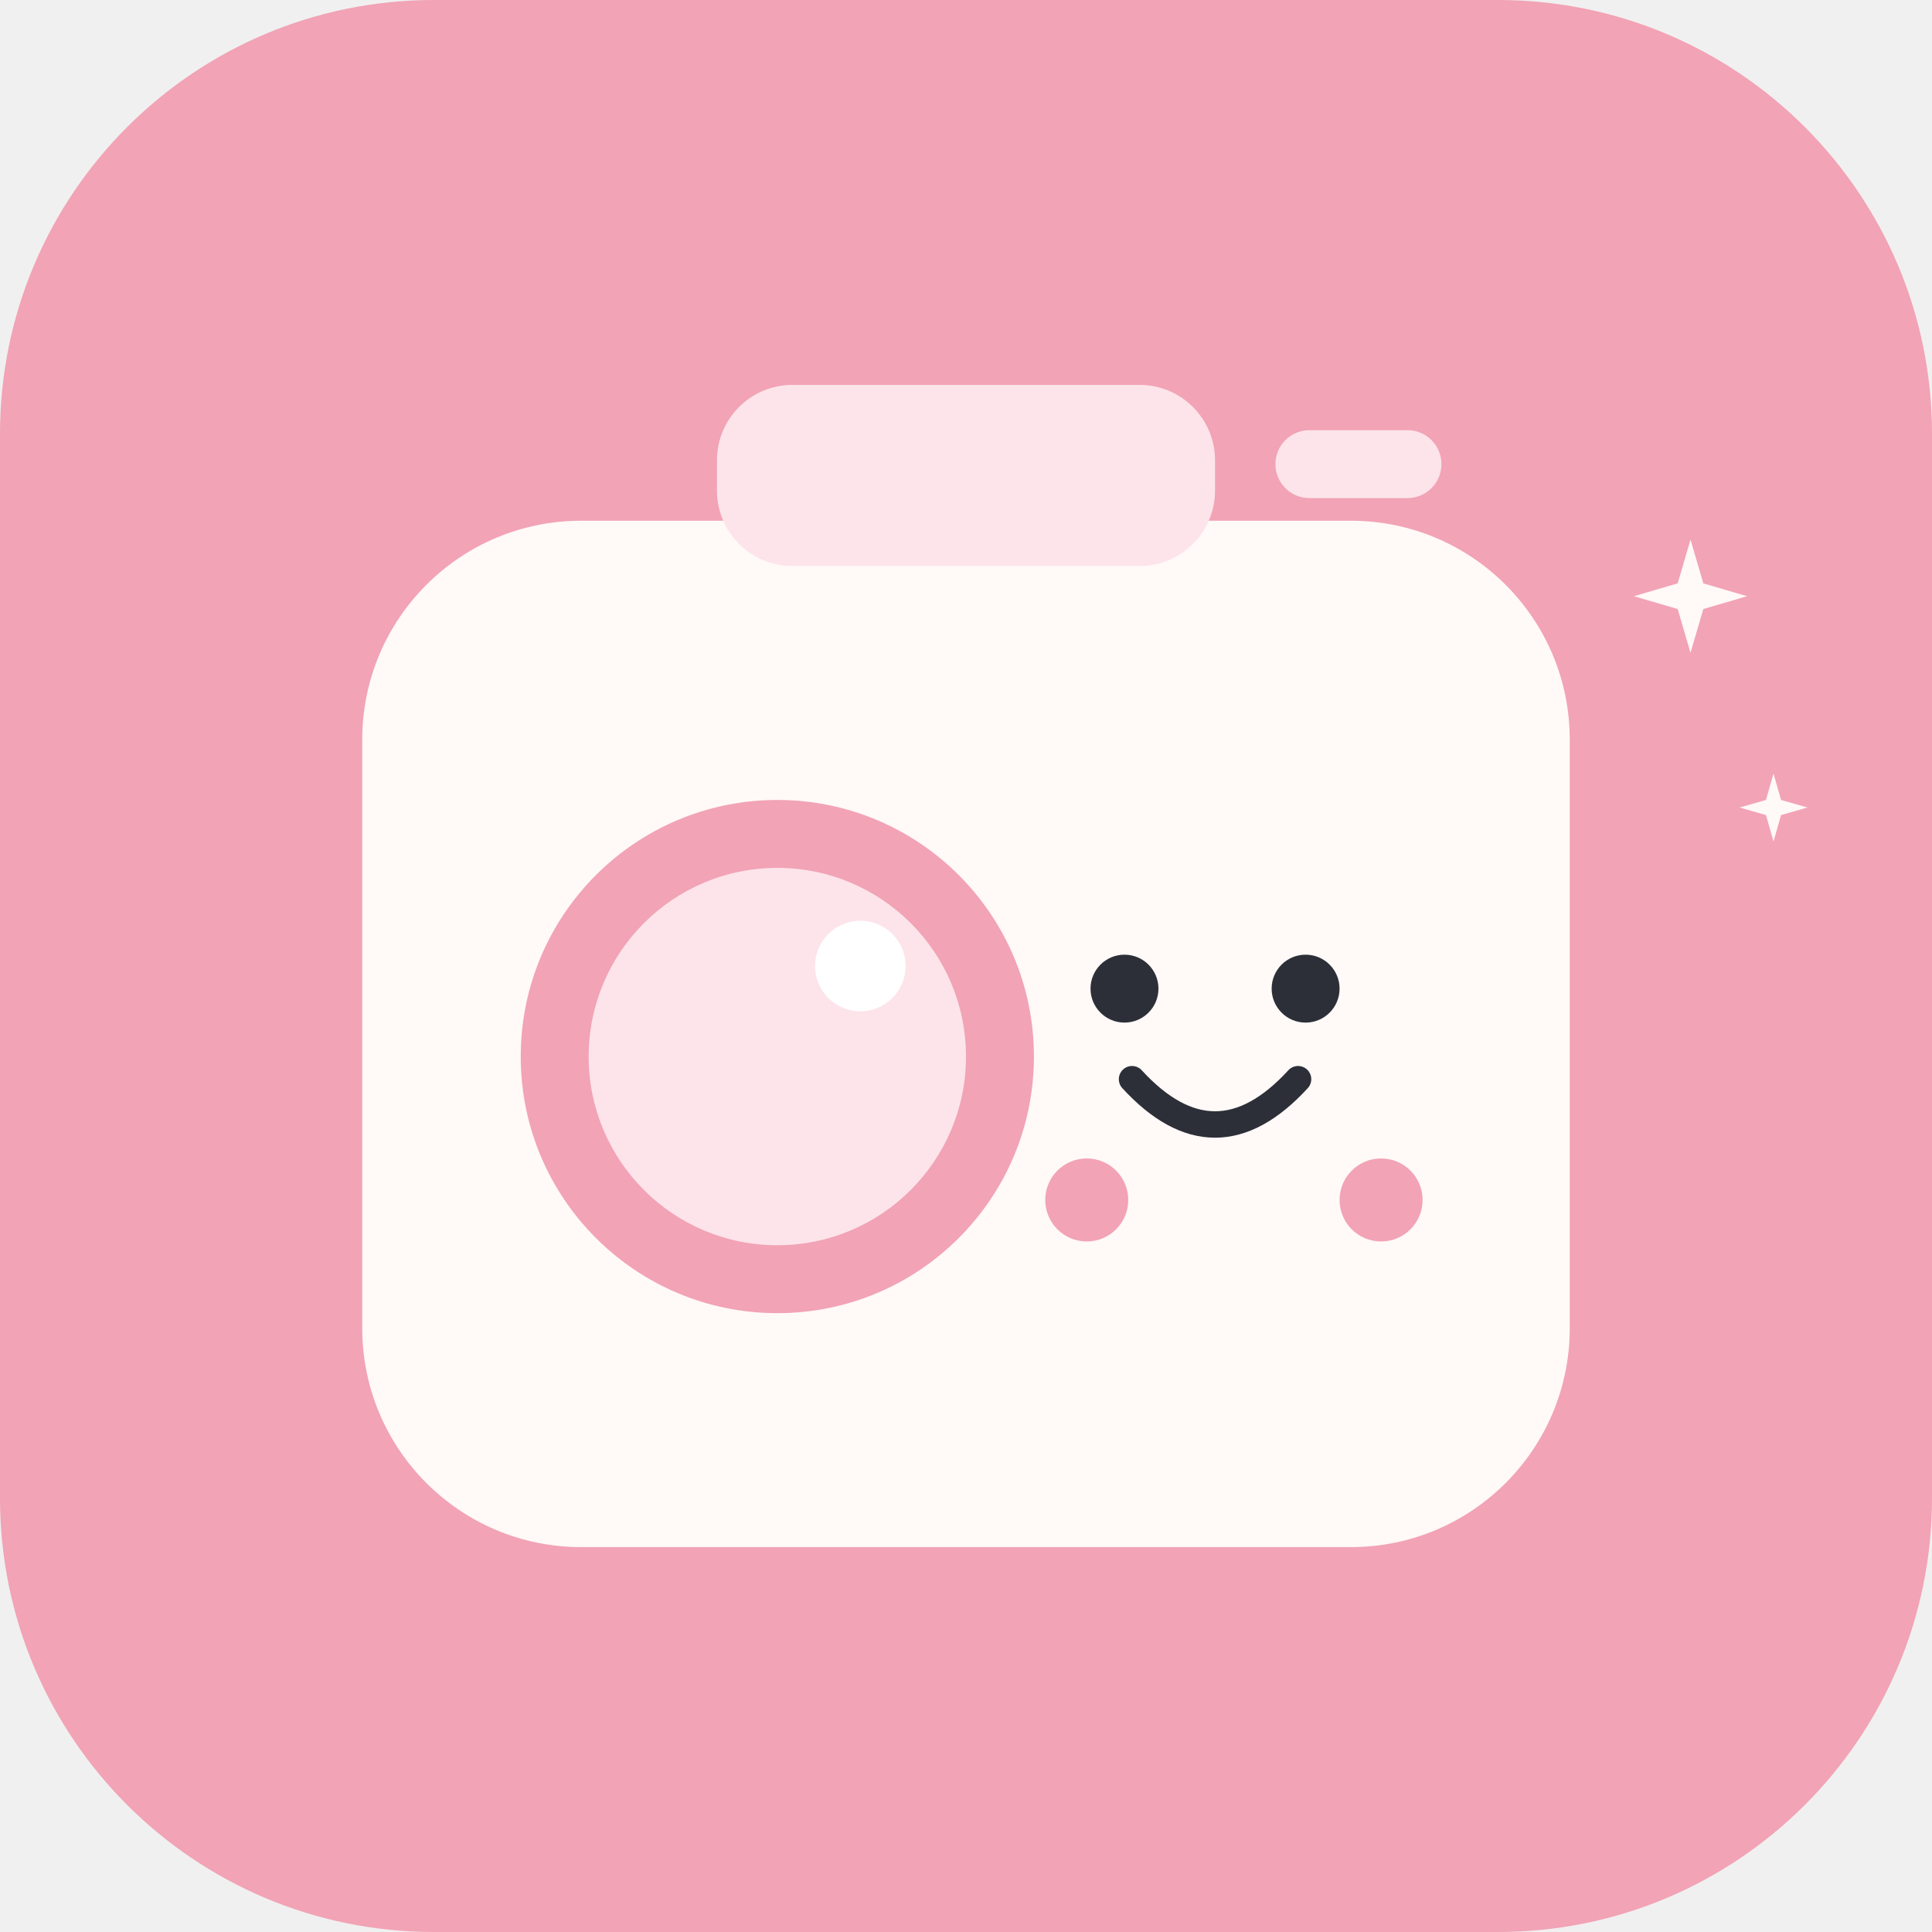
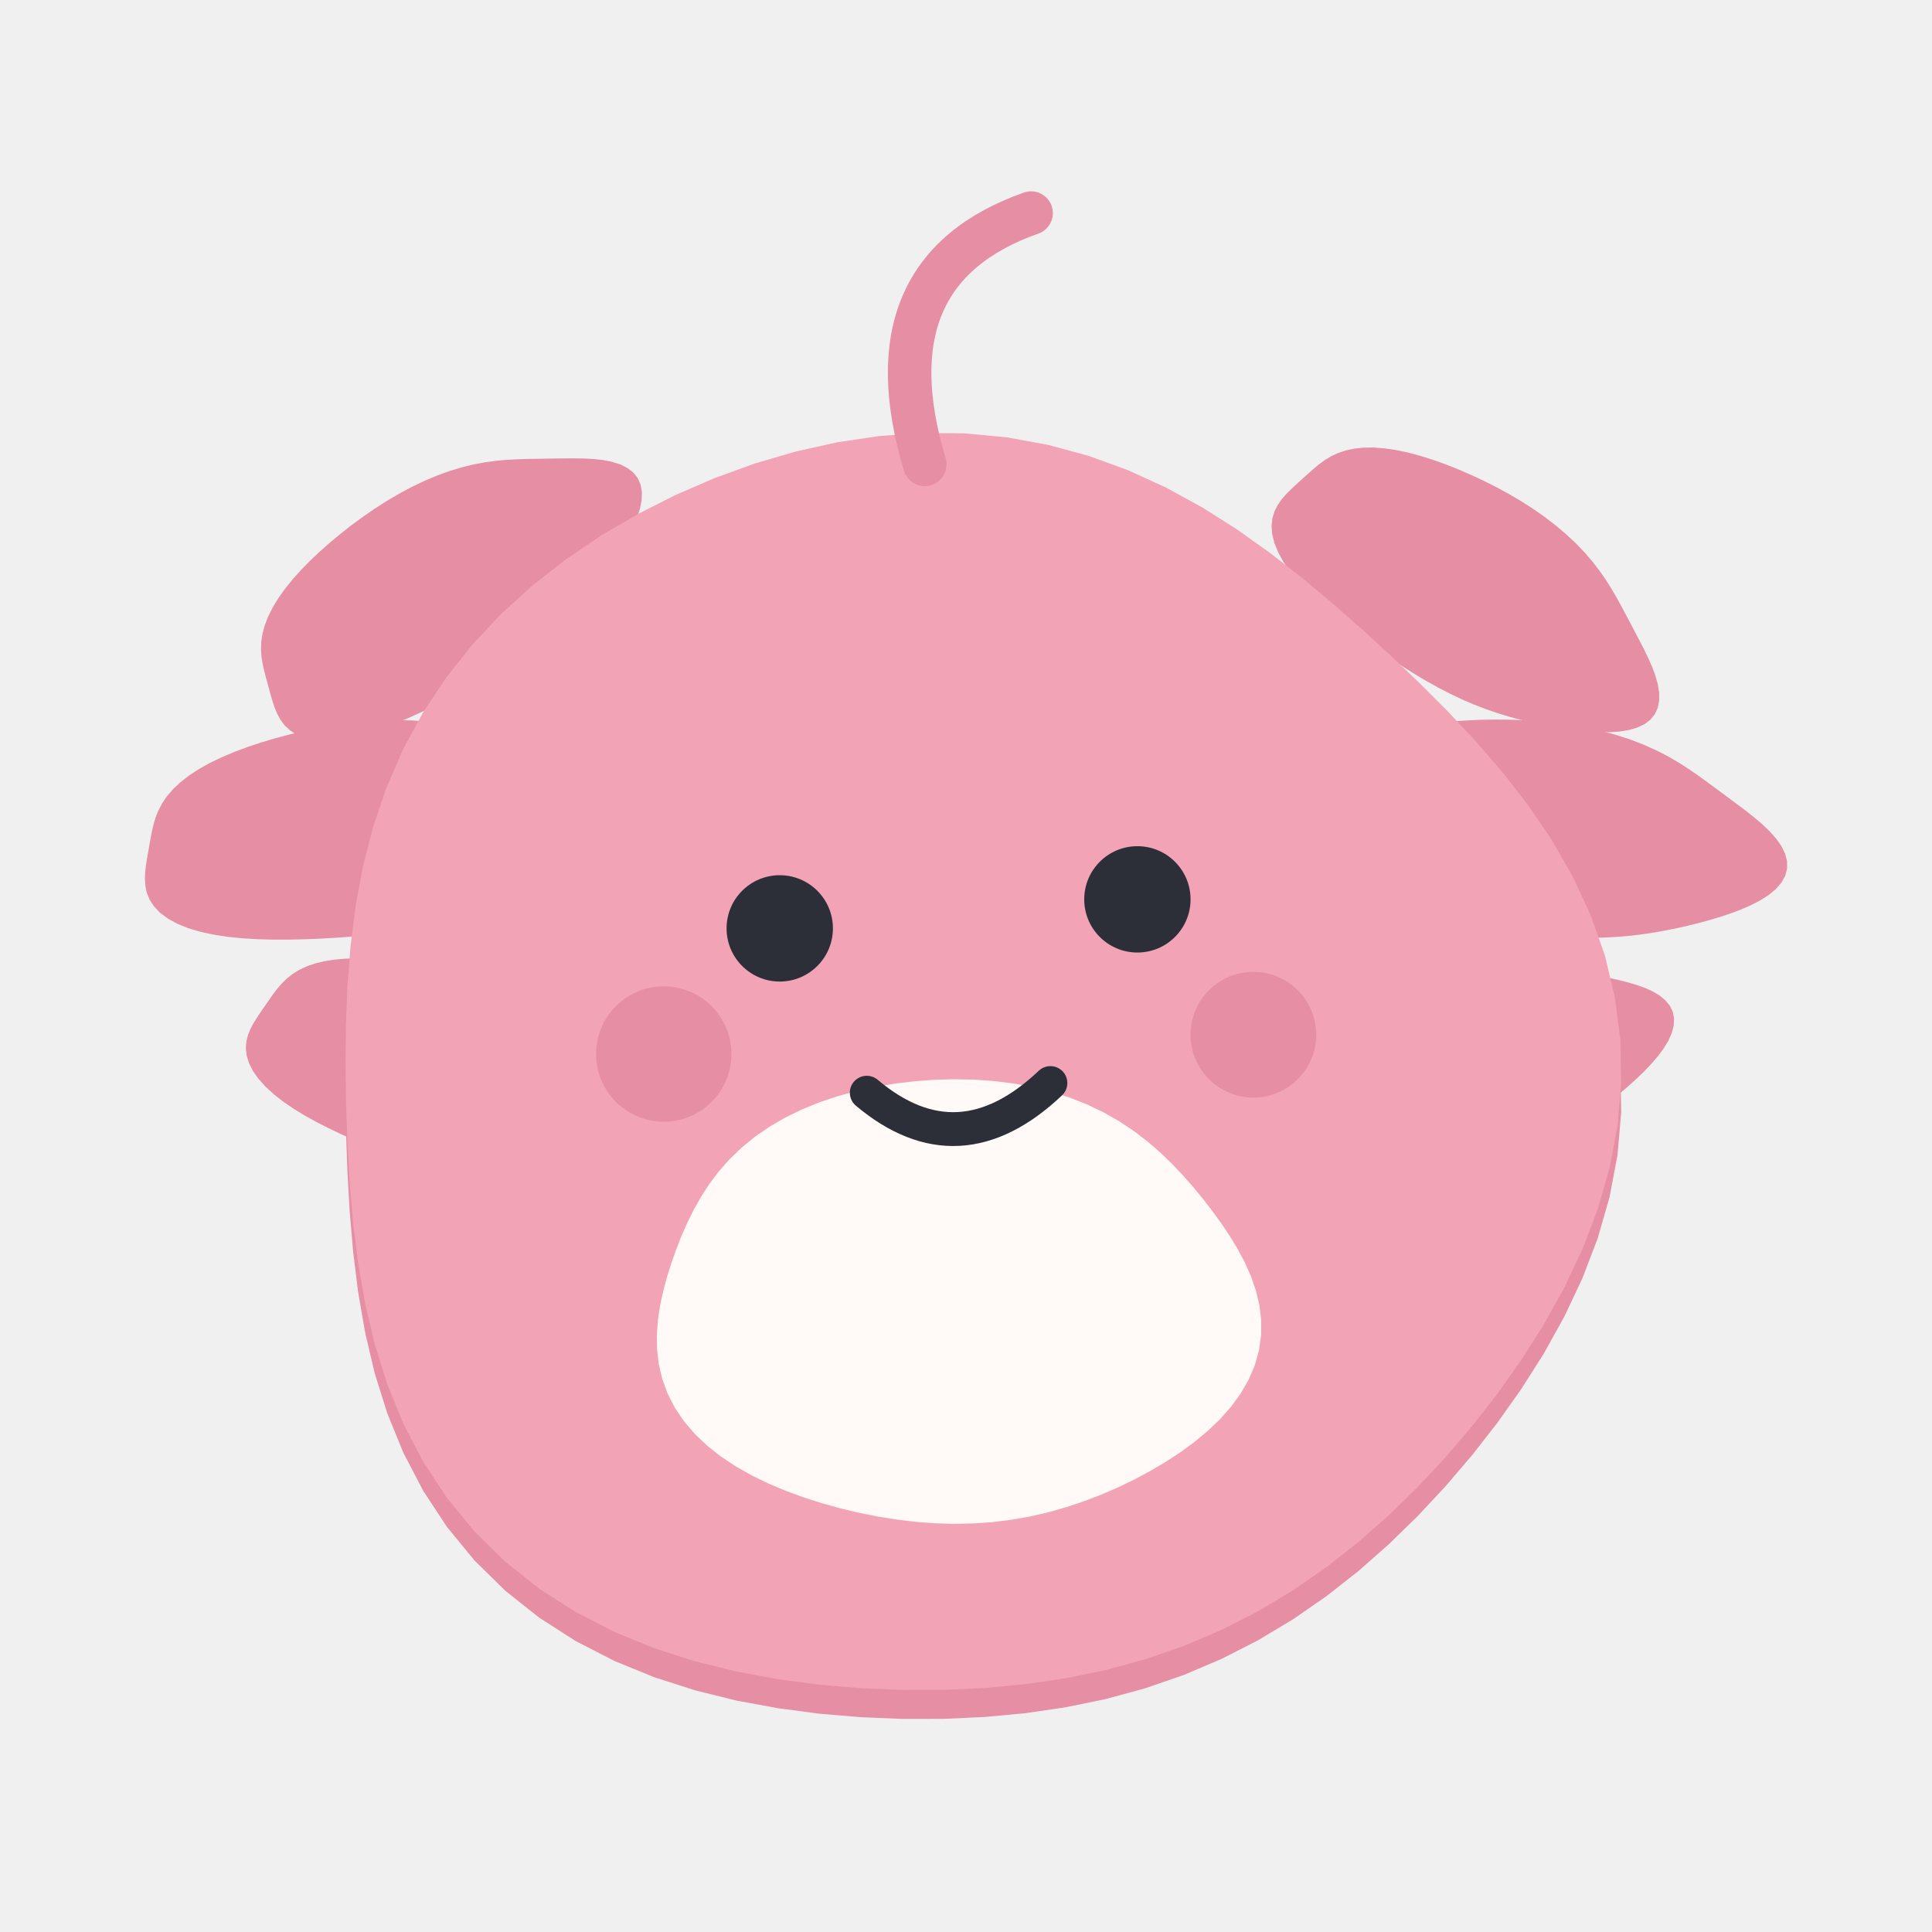
<svg xmlns="http://www.w3.org/2000/svg" viewBox="0 0 512 512" width="512" height="512" role="img" aria-label="ozure">
-   <rect width="512" height="512" rx="115" fill="#f2a3b6" />
-   <g transform="translate(0.00 18.00) scale(1)">
-     <rect x="96" y="120" width="320" height="272" rx="58" fill="#fff9f7" />
-     <rect x="190" y="84" width="132" height="48" rx="20" fill="#fce4ea" />
-     <rect x="338" y="96" width="44" height="18" rx="9" fill="#fce4ea" />
-     <circle cx="206" cy="262" r="68" fill="#f2a3b6" />
-     <circle cx="206" cy="262" r="50" fill="#fce4ea" />
-     <circle cx="228" cy="238" r="12" fill="#ffffff" />
-     <circle cx="298" cy="244" r="9" fill="#2c2f38" />
-     <circle cx="346" cy="244" r="9" fill="#2c2f38" />
-     <path d="M 300 268 Q 322 292 344 268" fill="none" stroke="#2c2f38" stroke-width="7" stroke-linecap="round" />
-     <circle cx="288" cy="300" r="11" fill="#f2a3b6" />
-     <circle cx="366" cy="300" r="11" fill="#f2a3b6" />
-     <polygon points="448.0,125.0 451.4,136.6 463.0,140.0 451.4,143.4 448.0,155.0 444.6,143.4 433.0,140.0 444.6,136.6" fill="#fff9f7" />
-     <polygon points="470.0,187.0 472.0,194.0 479.0,196.0 472.0,198.0 470.0,205.0 468.0,198.0 461.0,196.0 468.0,194.0" fill="#fff9f7" />
-   </g>
+   <polygon points="439.34,187.53 438.56,189.25 437.38,190.72 435.80,191.92 433.86,192.83 431.63,193.48 429.16,193.87 426.50,194.04 423.72,194.02 420.86,193.85 417.96,193.55 415.03,193.16 412.08,192.69 409.11,192.14 406.12,191.51 403.09,190.79 400.02,189.96 396.91,189.01 393.76,187.92 390.59,186.70 387.40,185.33 384.23,183.82 381.07,182.19 377.95,180.45 374.88,178.61 371.86,176.70 368.88,174.73 365.93,172.70 363.01,170.62 360.10,168.47 357.22,166.26 354.36,163.98 351.57,161.61 348.87,159.16 346.31,156.64 343.96,154.07 341.87,151.47 340.11,148.88 338.71,146.33 337.72,143.87 337.15,141.54 336.98,139.36 337.20,137.36 337.75,135.54 338.57,133.90 339.59,132.41 340.75,131.06 341.99,129.81 343.25,128.62 344.52,127.47 345.78,126.33 347.04,125.19 348.33,124.06 349.68,122.95 351.14,121.89 352.76,120.92 354.57,120.07 356.59,119.38 358.84,118.90 361.32,118.63 364.02,118.60 366.89,118.82 369.93,119.26 373.08,119.92 376.33,120.79 379.63,121.82 382.97,123.01 386.33,124.33 389.69,125.78 393.06,127.35 396.41,129.03 399.73,130.83 403.00,132.75 406.20,134.79 409.30,136.95 412.25,139.22 415.03,141.57 417.61,143.98 419.97,146.44 422.08,148.90 423.96,151.35 425.63,153.76 427.11,156.12 428.46,158.44 429.70,160.70 430.89,162.93 432.06,165.15 433.24,167.38 434.42,169.63 435.60,171.91 436.73,174.24 437.77,176.58 438.66,178.93 439.32,181.25 439.69,183.49 439.71,185.60" fill="#e58ea4" />
+   <polygon points="473.58,228.20 473.60,230.18 473.10,232.09 472.08,233.92 470.59,235.63 468.68,237.21 466.42,238.65 463.87,239.96 461.11,241.14 458.21,242.22 455.20,243.19 452.12,244.09 448.99,244.91 445.80,245.67 442.55,246.36 439.22,246.98 435.81,247.51 432.30,247.95 428.69,248.27 424.98,248.47 421.21,248.54 417.37,248.48 413.50,248.28 409.62,247.97 405.74,247.55 401.87,247.03 398.02,246.44 394.17,245.77 390.32,245.05 386.47,244.25 382.60,243.39 378.73,242.44 374.88,241.39 371.08,240.22 367.40,238.92 363.89,237.48 360.63,235.90 357.70,234.18 355.15,232.36 353.04,230.44 351.40,228.46 350.23,226.45 349.53,224.44 349.24,222.47 349.29,220.54 349.63,218.69 350.15,216.89 350.80,215.16 351.51,213.48 352.23,211.83 352.95,210.20 353.67,208.57 354.43,206.93 355.26,205.28 356.22,203.64 357.37,202.01 358.77,200.42 360.45,198.89 362.46,197.45 364.79,196.13 367.44,194.94 370.38,193.90 373.59,193.01 377.01,192.28 380.62,191.70 384.36,191.26 388.20,190.95 392.13,190.76 396.13,190.69 400.17,190.73 404.26,190.89 408.37,191.18 412.49,191.60 416.59,192.16 420.64,192.89 424.60,193.77 428.43,194.81 432.09,196.00 435.55,197.33 438.77,198.77 441.76,200.29 444.51,201.88 447.06,203.49 449.45,205.12 451.72,206.74 453.92,208.36 456.10,209.97 458.29,211.59 460.49,213.23 462.70,214.90 464.89,216.63 467.00,218.42 468.95,220.28 470.67,222.21 472.06,224.18 473.05,226.19" fill="#e58ea4" />
+   <polygon points="442.54,266.55 443.31,268.17 443.65,269.94 443.55,271.83 443.02,273.80 442.12,275.82 440.88,277.86 439.37,279.90 437.64,281.91 435.76,283.89 433.75,285.83 431.66,287.72 429.50,289.58 427.27,291.40 424.97,293.20 422.58,294.96 420.09,296.69 417.48,298.37 414.75,300.00 411.90,301.56 408.94,303.04 405.88,304.43 402.75,305.72 399.56,306.92 396.33,308.04 393.08,309.07 389.81,310.03 386.51,310.93 383.19,311.78 379.84,312.58 376.45,313.33 373.03,314.00 369.58,314.59 366.13,315.05 362.72,315.37 359.40,315.50 356.22,315.43 353.24,315.12 350.52,314.58 348.12,313.79 346.06,312.77 344.38,311.56 343.05,310.17 342.06,308.66 341.37,307.05 340.92,305.39 340.65,303.72 340.50,302.05 340.41,300.40 340.35,298.76 340.29,297.15 340.24,295.53 340.21,293.90 340.23,292.23 340.36,290.52 340.65,288.74 341.14,286.91 341.89,285.01 342.92,283.07 344.26,281.10 345.89,279.12 347.82,277.16 350.02,275.22 352.44,273.33 355.07,271.49 357.86,269.72 360.78,268.02 363.81,266.38 366.94,264.82 370.15,263.33 373.44,261.92 376.80,260.61 380.22,259.41 383.68,258.33 387.16,257.40 390.63,256.63 394.06,256.05 397.41,255.65 400.64,255.45 403.74,255.42 406.69,255.55 409.47,255.81 412.11,256.18 414.62,256.62 417.04,257.11 419.40,257.61 421.73,258.12 424.08,258.63 426.45,259.15 428.84,259.69 431.23,260.29 433.59,260.98 435.84,261.77 437.94,262.71 439.80,263.82 441.35,265.10" fill="#e58ea4" />
+   <polygon points="167.81,125.21 168.99,126.68 169.76,128.41 170.11,130.36 170.05,132.50 169.61,134.78 168.84,137.16 167.78,139.60 166.51,142.07 165.06,144.54 163.48,147.00 161.80,149.44 160.04,151.85 158.20,154.24 156.28,156.63 154.27,159.00 152.14,161.35 149.88,163.69 147.48,166.01 144.95,168.28 142.29,170.50 139.50,172.65 136.61,174.72 133.65,176.71 130.62,178.61 127.55,180.44 124.44,182.20 121.29,183.91 118.11,185.57 114.88,187.19 111.60,188.75 108.27,190.26 104.89,191.68 101.49,192.98 98.08,194.11 94.72,195.04 91.46,195.72 88.35,196.12 85.45,196.21 82.80,195.97 80.46,195.43 78.45,194.59 76.76,193.49 75.39,192.17 74.30,190.70 73.44,189.11 72.76,187.46 72.21,185.79 71.72,184.12 71.27,182.47 70.82,180.83 70.38,179.19 69.96,177.53 69.58,175.82 69.30,174.04 69.17,172.16 69.23,170.16 69.54,168.05 70.13,165.82 71.02,163.49 72.21,161.08 73.71,158.61 75.48,156.11 77.50,153.59 79.74,151.09 82.16,148.62 84.74,146.18 87.44,143.79 90.26,141.45 93.18,139.16 96.20,136.94 99.31,134.80 102.50,132.75 105.78,130.83 109.10,129.05 112.46,127.44 115.82,126.03 119.14,124.82 122.40,123.84 125.55,123.07 128.59,122.51 131.49,122.11 134.27,121.86 136.94,121.72 139.52,121.63 142.05,121.59 144.56,121.55 147.08,121.51 149.62,121.48 152.19,121.47 154.78,121.51 157.34,121.64 159.84,121.92 162.20,122.38 164.36,123.07 166.25,124.01" fill="#e58ea4" />
+   <polygon points="161.06,212.63 161.55,214.54 161.52,216.52 160.97,218.54 159.93,220.55 158.45,222.54 156.59,224.48 154.43,226.36 152.03,228.17 149.46,229.90 146.77,231.56 143.99,233.16 141.15,234.70 138.23,236.20 135.24,237.64 132.15,239.03 128.97,240.37 125.66,241.63 122.23,242.80 118.68,243.87 115.03,244.84 111.28,245.69 107.48,246.42 103.63,247.03 99.77,247.55 95.89,247.96 92.00,248.30 88.11,248.57 84.20,248.78 80.26,248.93 76.30,249.01 72.31,249.01 68.32,248.90 64.36,248.67 60.47,248.28 56.72,247.71 53.18,246.95 49.92,245.99 47.01,244.82 44.51,243.45 42.44,241.92 40.84,240.24 39.67,238.46 38.92,236.62 38.52,234.74 38.40,232.85 38.49,230.98 38.70,229.15 38.99,227.35 39.30,225.57 39.61,223.81 39.92,222.06 40.27,220.29 40.68,218.50 41.23,216.67 41.96,214.82 42.94,212.94 44.21,211.05 45.82,209.18 47.77,207.34 50.06,205.55 52.67,203.84 55.57,202.21 58.73,200.69 62.09,199.27 65.62,197.95 69.28,196.74 73.05,195.62 76.91,194.60 80.85,193.68 84.86,192.87 88.92,192.17 93.02,191.60 97.14,191.17 101.25,190.91 105.31,190.83 109.28,190.93 113.11,191.22 116.78,191.68 120.26,192.32 123.52,193.09 126.57,193.97 129.43,194.93 132.14,195.94 134.73,196.98 137.25,198.03 139.75,199.08 142.26,200.13 144.79,201.20 147.34,202.30 149.87,203.45 152.35,204.69 154.69,206.04 156.81,207.50 158.63,209.09 160.07,210.80" fill="#e58ea4" />
+   <polygon points="171.01,302.35 170.66,304.12 169.87,305.74 168.67,307.19 167.07,308.46 165.14,309.54 162.92,310.44 160.50,311.17 157.91,311.75 155.21,312.21 152.45,312.57 149.64,312.84 146.80,313.04 143.92,313.17 141.00,313.24 138.03,313.22 135.00,313.12 131.91,312.91 128.75,312.59 125.53,312.13 122.27,311.55 118.99,310.84 115.70,310.01 112.43,309.07 109.17,308.04 105.95,306.92 102.74,305.74 99.56,304.49 96.39,303.19 93.23,301.83 90.06,300.41 86.91,298.90 83.80,297.31 80.76,295.63 77.83,293.84 75.09,291.97 72.58,290.01 70.37,287.98 68.52,285.92 67.06,283.86 66.02,281.82 65.39,279.83 65.16,277.93 65.27,276.12 65.67,274.42 66.30,272.82 67.09,271.32 67.96,269.89 68.88,268.51 69.80,267.17 70.72,265.84 71.65,264.51 72.59,263.18 73.61,261.86 74.74,260.56 76.03,259.31 77.52,258.13 79.25,257.05 81.24,256.11 83.49,255.33 85.98,254.72 88.70,254.30 91.62,254.05 94.70,253.98 97.90,254.08 101.19,254.33 104.55,254.70 107.96,255.21 111.40,255.82 114.87,256.54 118.35,257.38 121.83,258.33 125.29,259.41 128.71,260.61 132.05,261.94 135.29,263.40 138.39,264.98 141.31,266.66 144.04,268.43 146.54,270.25 148.82,272.12 150.90,273.99 152.79,275.87 154.54,277.72 156.19,279.55 157.78,281.36 159.36,283.17 160.93,284.98 162.52,286.81 164.12,288.68 165.68,290.58 167.16,292.54 168.49,294.52 169.61,296.53 170.44,298.52 170.92,300.48" fill="#e58ea4" />
+   <polygon points="429.42,283.30 429.64,294.70 428.66,306.05 426.55,317.24 423.41,328.16 419.37,338.72 414.57,348.90 409.15,358.66 403.22,368.01 396.88,376.97 390.17,385.57 383.13,393.82 375.76,401.72 368.04,409.25 359.95,416.38 351.47,423.04 342.59,429.18 333.31,434.74 323.67,439.65 313.70,443.89 303.46,447.42 293.01,450.27 282.40,452.45 271.69,454.02 260.90,455.02 250.06,455.52 239.18,455.53 228.24,455.08 217.26,454.16 206.24,452.71 195.22,450.68 184.24,447.96 173.39,444.49 162.79,440.15 152.57,434.90 142.89,428.69 133.88,421.54 125.69,413.48 118.43,404.62 112.16,395.08 106.90,385.01 102.64,374.56 99.29,363.88 96.76,353.12 94.90,342.36 93.58,331.67 92.67,321.09 92.07,310.61 91.71,300.20 91.57,289.81 91.67,279.40 92.08,268.93 92.90,258.40 94.23,247.82 96.20,237.23 98.91,226.71 102.44,216.35 106.83,206.25 112.11,196.51 118.25,187.24 125.19,178.49 132.86,170.34 141.16,162.80 150.01,155.89 159.32,149.60 169.02,143.92 179.06,138.84 189.39,134.38 199.98,130.53 210.80,127.36 221.82,124.91 232.99,123.24 244.26,122.43 255.54,122.53 266.76,123.58 277.80,125.58 288.59,128.52 299.04,132.34 309.08,136.93 318.68,142.20 327.84,148.00 336.58,154.22 344.96,160.75 353.04,167.49 360.91,174.41 368.62,181.48 376.22,188.75 383.71,196.25 391.05,204.08 398.16,212.30 404.93,220.99 411.19,230.20 416.79,239.95 421.55,250.21 425.32,260.93 427.96,272.00" fill="#e58ea4" />
+   <polygon points="429.42,275.61 429.64,287.01 428.66,298.37 426.55,309.56 423.41,320.47 419.37,331.04 414.57,341.21 409.15,350.97 403.22,360.32 396.88,369.29 390.17,377.89 383.13,386.14 375.76,394.04 368.04,401.57 359.95,408.69 351.47,415.36 342.59,421.50 333.31,427.06 323.67,431.97 313.70,436.20 303.46,439.74 293.01,442.58 282.40,444.77 271.69,446.33 260.90,447.34 250.06,447.83 239.18,447.85 228.24,447.40 217.26,446.47 206.24,445.03 195.22,442.99 184.24,440.28 173.39,436.80 162.79,432.47 152.57,427.21 142.89,421.01 133.88,413.85 125.69,405.80 118.43,396.94 112.16,387.40 106.90,377.33 102.64,366.87 99.29,356.20 96.76,345.43 94.90,334.67 93.58,323.99 92.67,313.41 92.07,302.93 91.71,292.51 91.57,282.12 91.67,271.71 92.08,261.25 92.90,250.71 94.23,240.13 96.20,229.55 98.91,219.02 102.44,208.66 106.83,198.56 112.11,188.83 118.25,179.55 125.19,170.81 132.86,162.65 141.16,155.12 150.01,148.20 159.32,141.91 169.02,136.24 179.06,131.16 189.39,126.69 199.98,122.85 210.80,119.68 221.82,117.22 232.99,115.56 244.26,114.74 255.54,114.84 266.76,115.89 277.80,117.90 288.59,120.84 299.04,124.65 309.08,129.25 318.68,134.51 327.84,140.32 336.58,146.54 344.96,153.06 353.04,159.81 360.91,166.72 368.62,173.80 376.22,181.06 383.71,188.57 391.05,196.39 398.16,204.62 404.93,213.31 411.19,222.52 416.79,232.27 421.55,242.53 425.32,253.24 427.96,264.31" fill="#f2a3b6" />
+   <polygon points="333.76,345.93 334.23,349.89 334.20,353.89 333.64,357.87 332.54,361.79 330.91,365.62 328.79,369.30 326.23,372.82 323.28,376.14 320.00,379.27 316.46,382.20 312.71,384.94 308.78,387.50 304.72,389.89 300.53,392.13 296.22,394.20 291.80,396.11 287.26,397.85 282.61,399.41 277.84,400.76 272.96,401.88 267.99,402.76 262.95,403.38 257.86,403.74 252.75,403.84 247.65,403.69 242.57,403.30 237.53,402.69 232.54,401.89 227.60,400.90 222.72,399.73 217.88,398.39 213.11,396.87 208.42,395.16 203.83,393.24 199.38,391.09 195.12,388.69 191.11,386.04 187.42,383.13 184.10,379.97 181.21,376.58 178.80,372.99 176.89,369.25 175.49,365.39 174.57,361.47 174.12,357.54 174.07,353.62 174.36,349.74 174.94,345.93 175.75,342.19 176.74,338.51 177.87,334.88 179.13,331.30 180.52,327.74 182.06,324.21 183.79,320.70 185.74,317.23 187.95,313.81 190.46,310.47 193.30,307.25 196.48,304.18 200.00,301.30 203.84,298.64 207.99,296.22 212.39,294.07 217.02,292.17 221.83,290.55 226.79,289.18 231.85,288.06 237.00,287.19 242.22,286.56 247.47,286.16 252.75,286.01 258.04,286.11 263.30,286.47 268.52,287.12 273.65,288.07 278.66,289.32 283.50,290.87 288.13,292.71 292.52,294.82 296.65,297.18 300.51,299.75 304.10,302.50 307.42,305.37 310.52,308.35 313.42,311.39 316.15,314.50 318.76,317.66 321.24,320.87 323.62,324.15 325.88,327.52 327.98,330.98 329.89,334.55 331.53,338.24 332.84,342.04" fill="#fff9f7" />
+   <path d="M 245.07 123.07 Q 229.70 71.84 273.25 56.47" fill="none" stroke="#e58ea4" stroke-width="11.53" stroke-linecap="round" />
+   <circle cx="206.64" cy="246.03" r="14.09" fill="#2c2f38" />
+   <circle cx="301.42" cy="238.34" r="14.09" fill="#2c2f38" />
+   <circle cx="175.90" cy="279.33" r="17.93" fill="#e58ea4" />
+   <circle cx="332.16" cy="274.21" r="16.65" fill="#e58ea4" />
+   <path d="M 229.70 289.58 Q 254.03 310.07 278.37 287.02" fill="none" stroke="#2c2f38" stroke-width="8.97" stroke-linecap="round" />
</svg>
